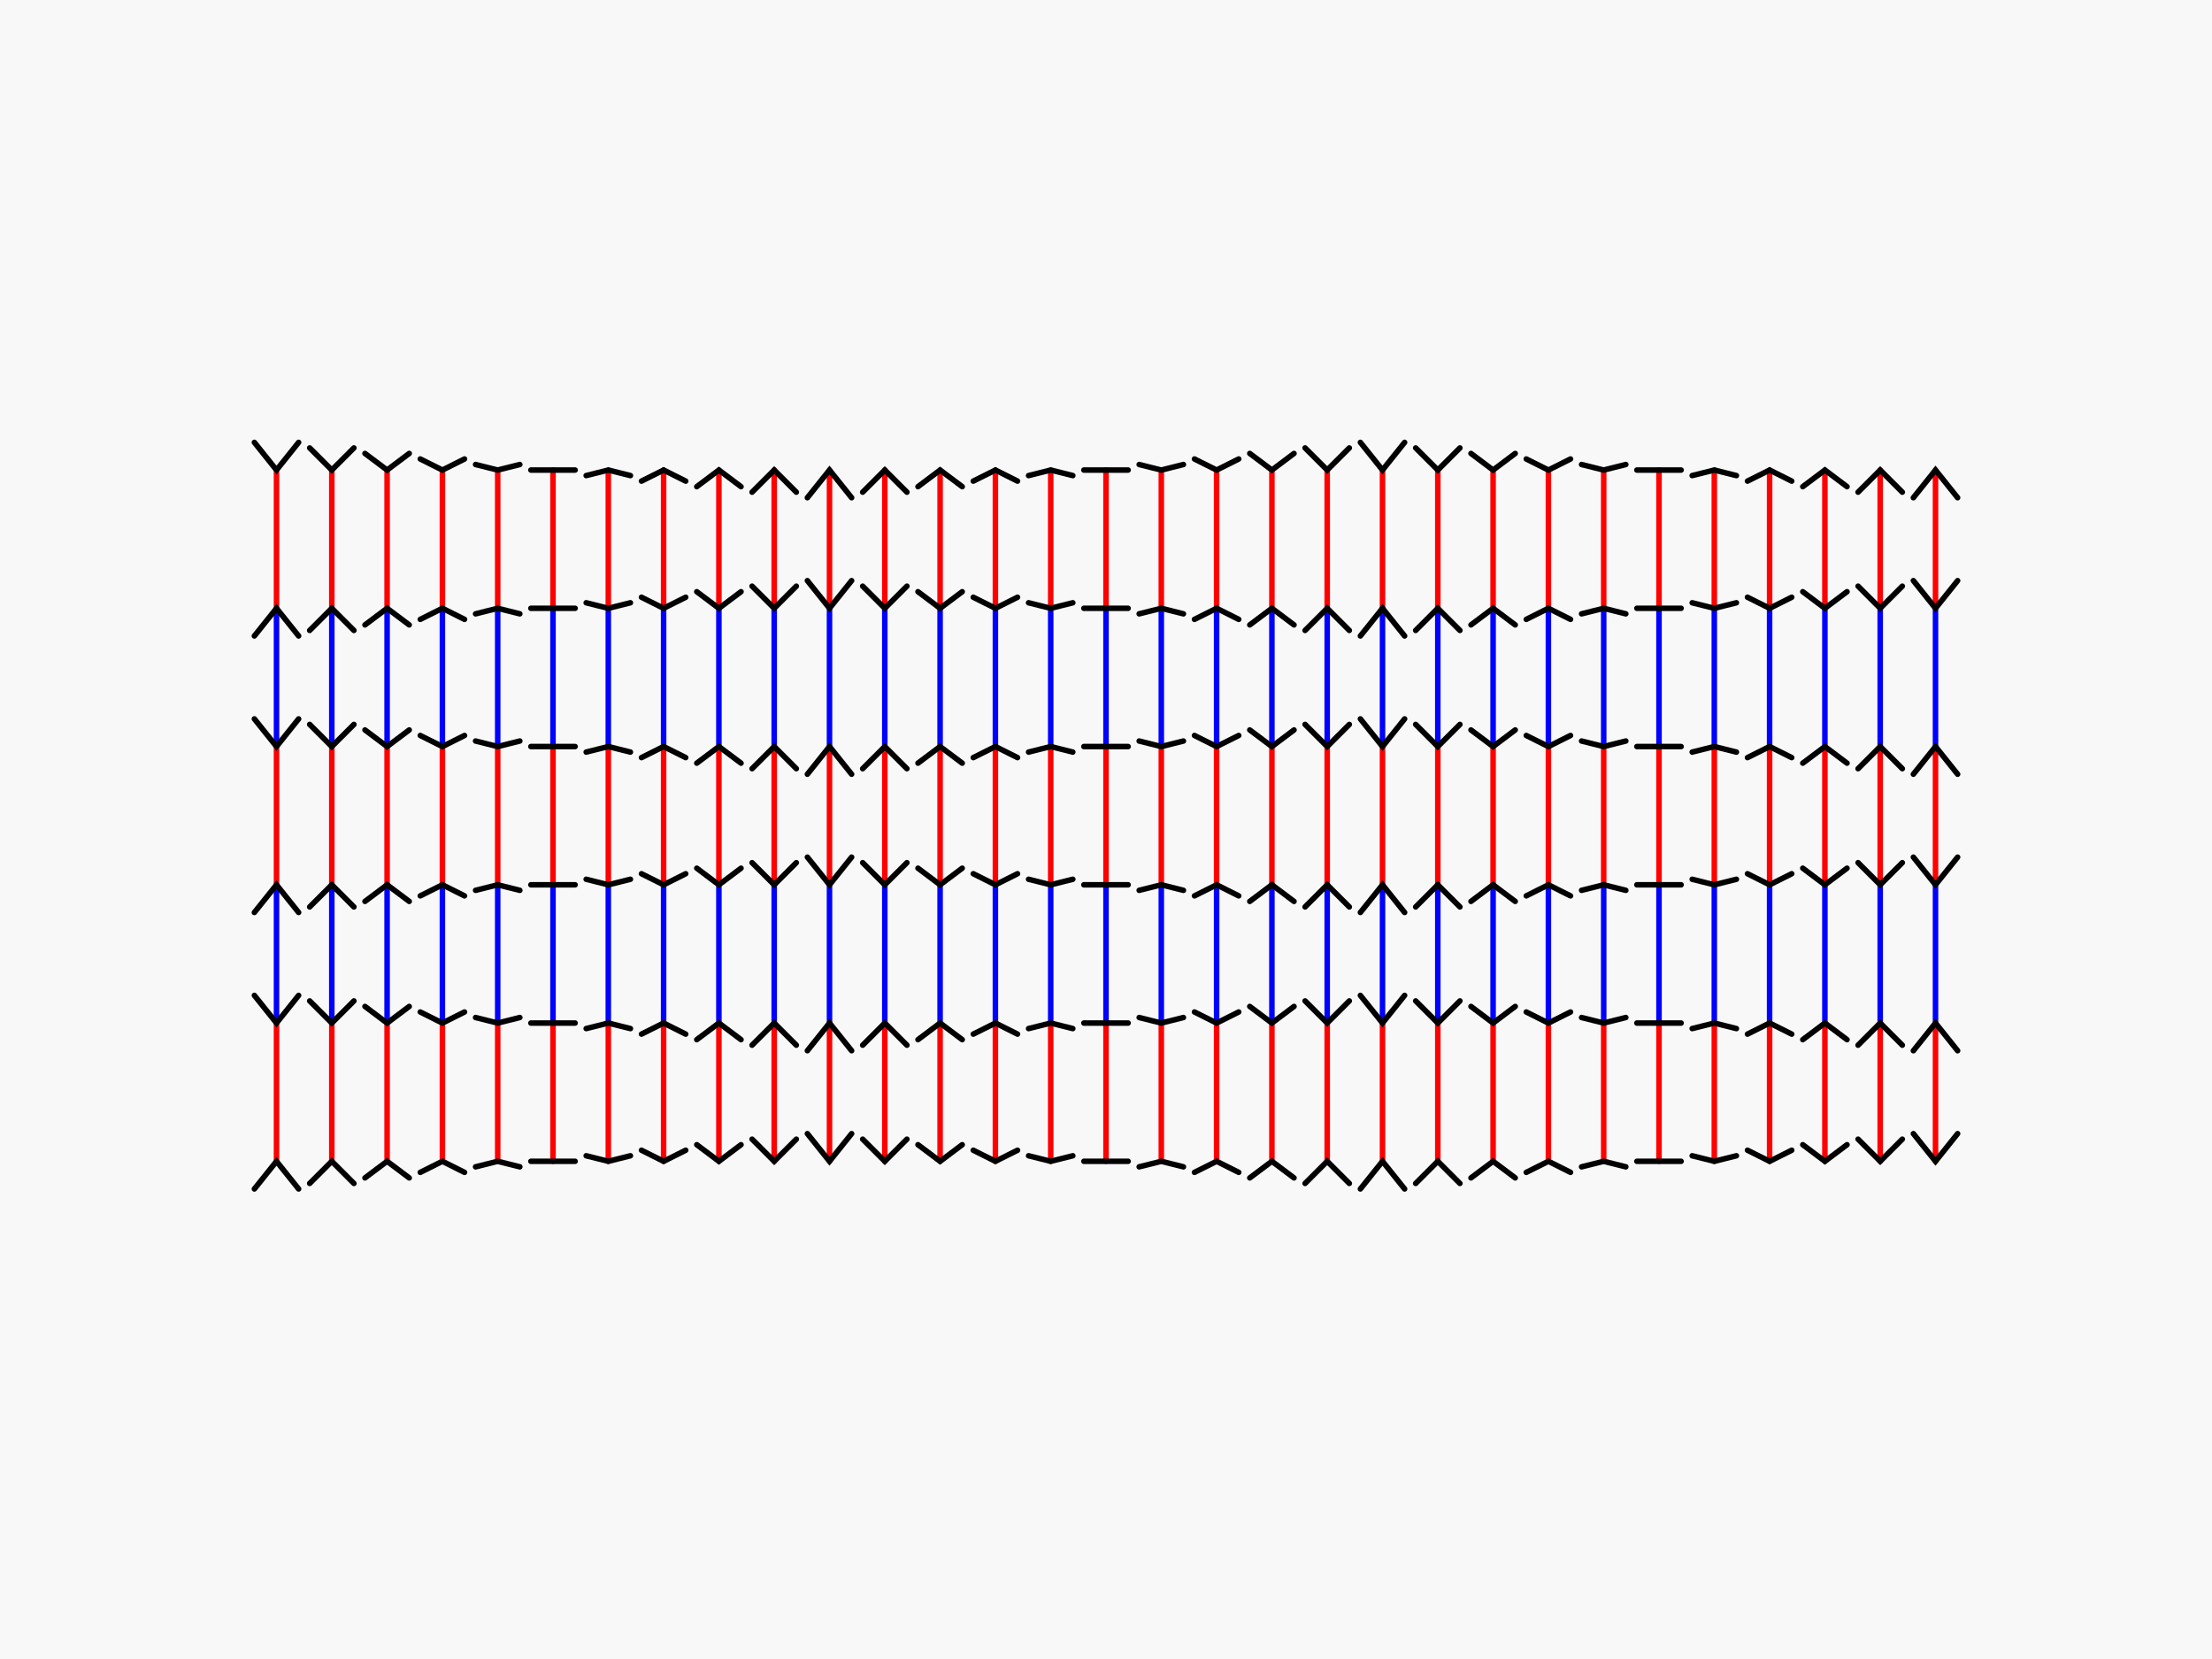
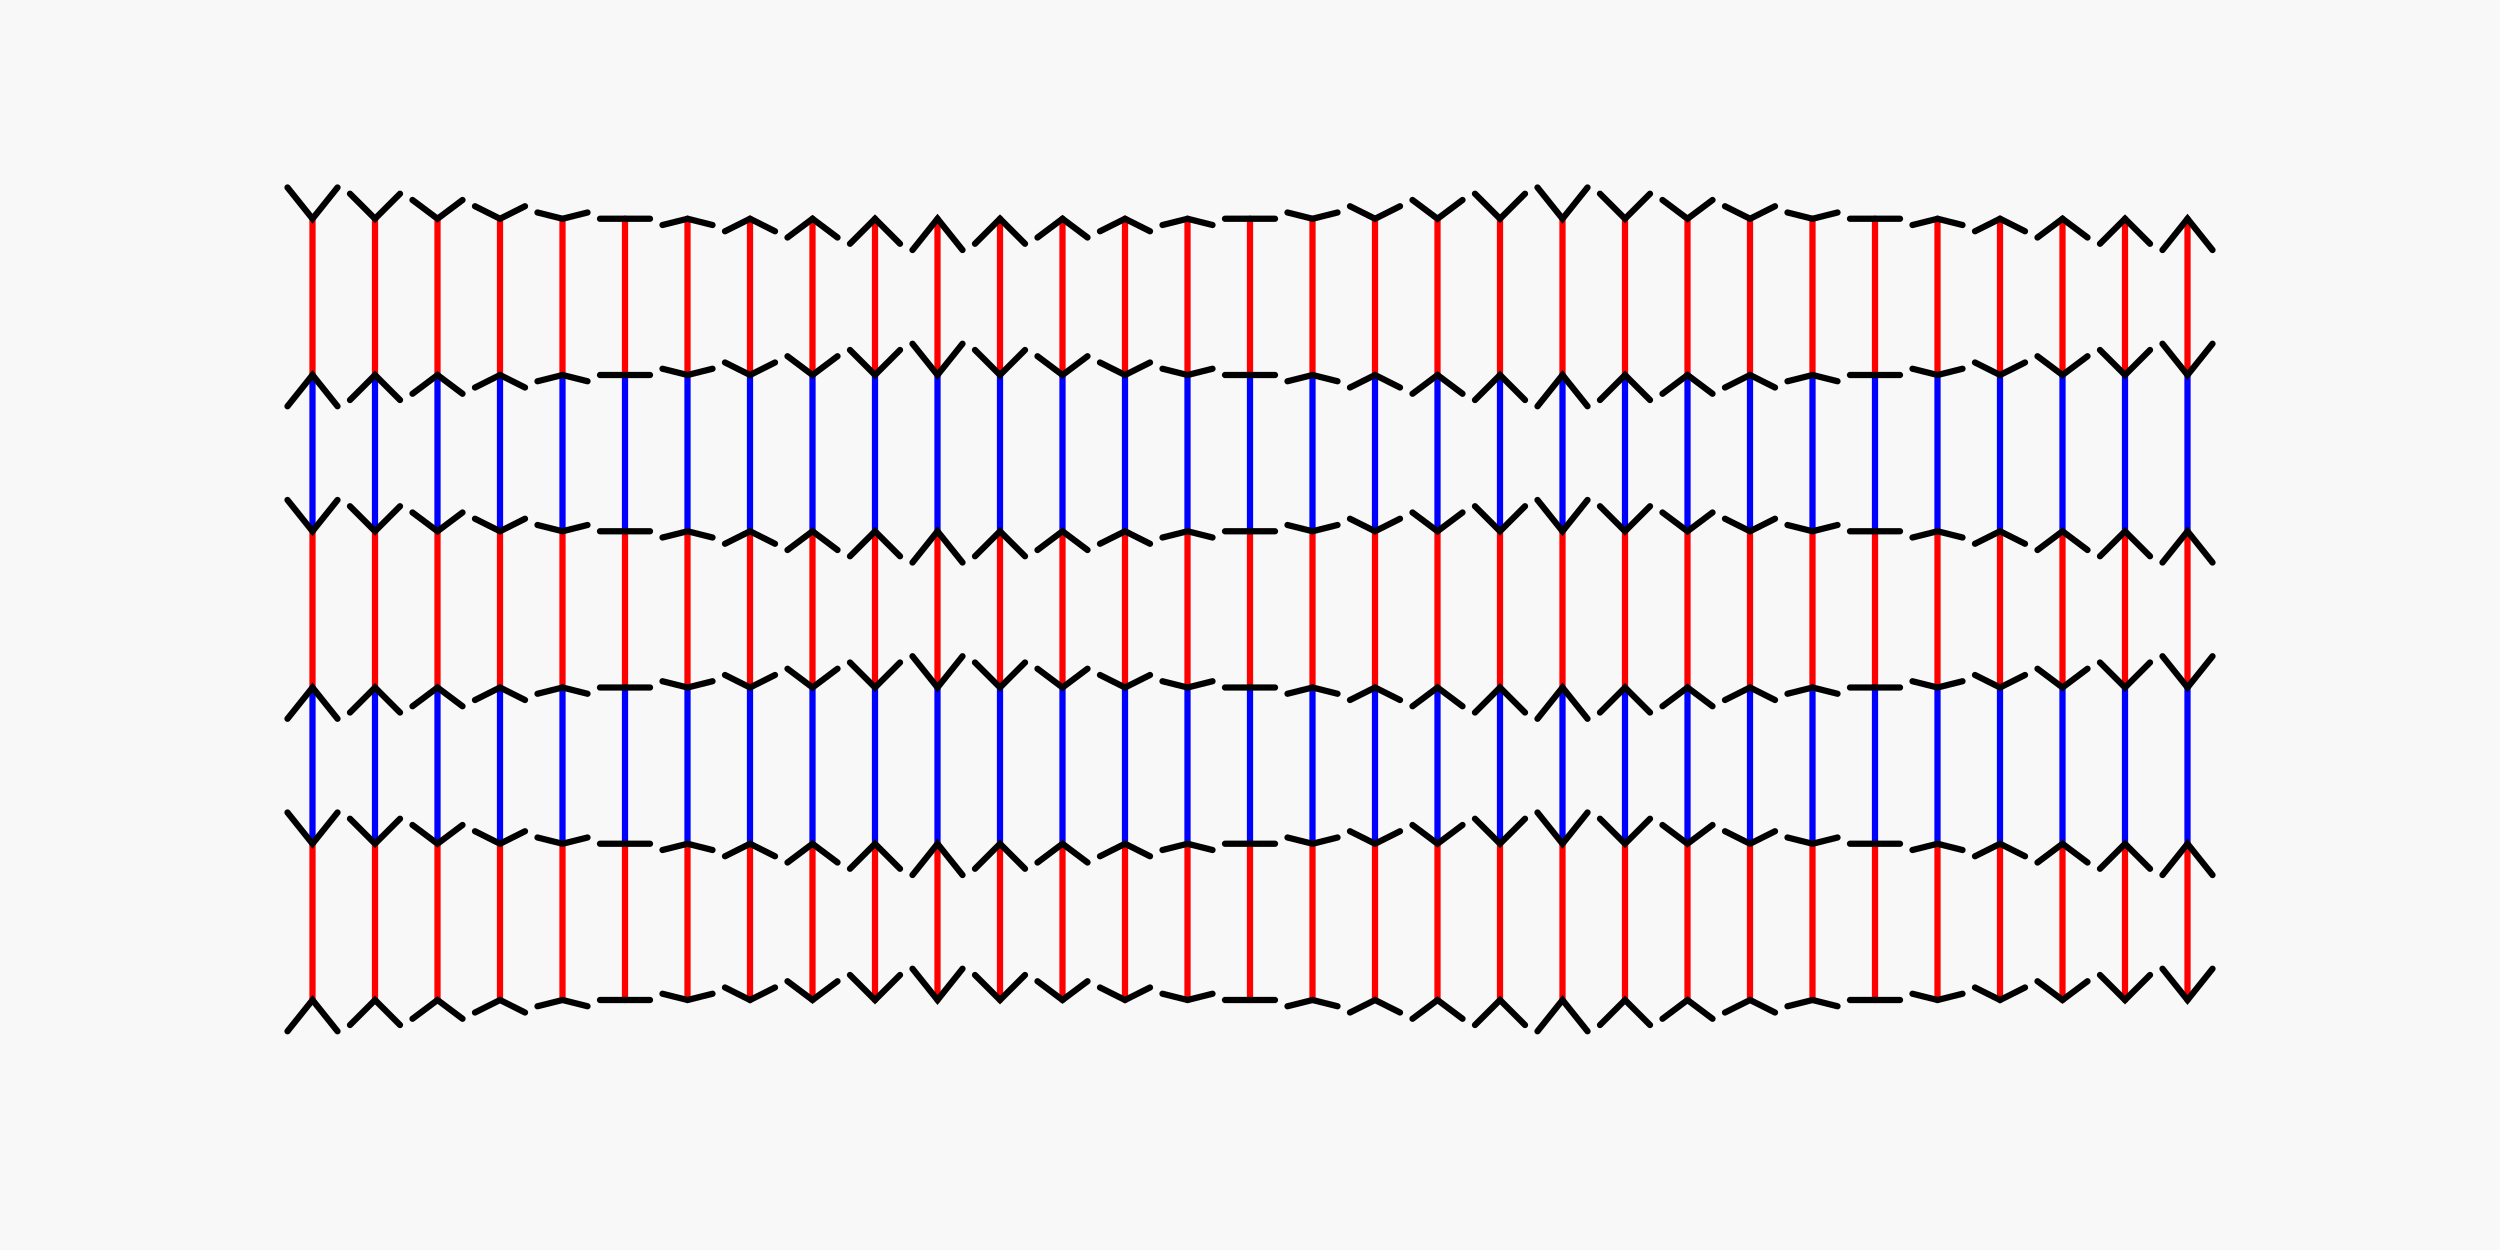
- <svg xmlns="http://www.w3.org/2000/svg" version="1.1" width="700" viewBox="0 0 800 600" style="cursor:pointer;">
+ <svg xmlns="http://www.w3.org/2000/svg" version="1.1" width="700" viewBox="0 100 800 400" style="cursor:pointer;">
  <rect id="BackDrop" x="0" y="0" width="800" height="600" pointer-events="all" fill="#f8f8f8" />
  <g stroke="black" stroke-width="2px" stroke-linecap="round" fill="none">
    <line x1="100" y1="170" x2="100" y2="220" stroke-width="2px" stroke="red" />
    <line x1="120" y1="170" x2="120" y2="220" stroke-width="2px" stroke="red" />
    <line x1="140" y1="170" x2="140" y2="220" stroke-width="2px" stroke="red" />
    <line x1="160" y1="170" x2="160" y2="220" stroke-width="2px" stroke="red" />
    <line x1="180" y1="170" x2="180" y2="220" stroke-width="2px" stroke="red" />
    <line x1="200" y1="170" x2="200" y2="220" stroke-width="2px" stroke="red" />
    <line x1="220" y1="170" x2="220" y2="220" stroke-width="2px" stroke="red" />
    <line x1="240" y1="170" x2="240" y2="220" stroke-width="2px" stroke="red" />
    <line x1="260" y1="170" x2="260" y2="220" stroke-width="2px" stroke="red" />
    <line x1="280" y1="170" x2="280" y2="220" stroke-width="2px" stroke="red" />
    <line x1="300" y1="170" x2="300" y2="220" stroke-width="2px" stroke="red" />
    <line x1="320" y1="170" x2="320" y2="220" stroke-width="2px" stroke="red" />
    <line x1="340" y1="170" x2="340" y2="220" stroke-width="2px" stroke="red" />
    <line x1="360" y1="170" x2="360" y2="220" stroke-width="2px" stroke="red" />
    <line x1="380" y1="170" x2="380" y2="220" stroke-width="2px" stroke="red" />
    <line x1="400" y1="170" x2="400" y2="220" stroke-width="2px" stroke="red" />
    <line x1="420" y1="170" x2="420" y2="220" stroke-width="2px" stroke="red" />
    <line x1="440" y1="170" x2="440" y2="220" stroke-width="2px" stroke="red" />
    <line x1="460" y1="170" x2="460" y2="220" stroke-width="2px" stroke="red" />
    <line x1="480" y1="170" x2="480" y2="220" stroke-width="2px" stroke="red" />
    <line x1="500" y1="170" x2="500" y2="220" stroke-width="2px" stroke="red" />
    <line x1="520" y1="170" x2="520" y2="220" stroke-width="2px" stroke="red" />
    <line x1="540" y1="170" x2="540" y2="220" stroke-width="2px" stroke="red" />
    <line x1="560" y1="170" x2="560" y2="220" stroke-width="2px" stroke="red" />
    <line x1="580" y1="170" x2="580" y2="220" stroke-width="2px" stroke="red" />
    <line x1="600" y1="170" x2="600" y2="220" stroke-width="2px" stroke="red" />
    <line x1="620" y1="170" x2="620" y2="220" stroke-width="2px" stroke="red" />
    <line x1="640" y1="170" x2="640" y2="220" stroke-width="2px" stroke="red" />
    <line x1="660" y1="170" x2="660" y2="220" stroke-width="2px" stroke="red" />
    <line x1="680" y1="170" x2="680" y2="220" stroke-width="2px" stroke="red" />
    <line x1="700" y1="170" x2="700" y2="220" stroke-width="2px" stroke="red" />
    <line x1="100" y1="220" x2="100" y2="270" stroke-width="2px" stroke="blue" />
    <polyline points="92,160 100,170 108,160" class="hide" />
    <polyline points="92,230 100,220 108,230" class="hide" />
    <line x1="120" y1="220" x2="120" y2="270" stroke-width="2px" stroke="blue" />
    <polyline points="112,162 120,170 128,162" class="hide" />
    <polyline points="112,228 120,220 128,228" class="hide" />
    <line x1="140" y1="220" x2="140" y2="270" stroke-width="2px" stroke="blue" />
    <polyline points="132,164 140,170 148,164" class="hide" />
    <polyline points="132,226 140,220 148,226" class="hide" />
    <line x1="160" y1="220" x2="160" y2="270" stroke-width="2px" stroke="blue" />
    <polyline points="152,166 160,170 168,166" class="hide" />
    <polyline points="152,224 160,220 168,224" class="hide" />
    <line x1="180" y1="220" x2="180" y2="270" stroke-width="2px" stroke="blue" />
    <polyline points="172,168 180,170 188,168" class="hide" />
    <polyline points="172,222 180,220 188,222" class="hide" />
    <line x1="200" y1="220" x2="200" y2="270" stroke-width="2px" stroke="blue" />
    <polyline points="192,170 200,170 208,170" class="hide" />
    <polyline points="192,220 200,220 208,220" class="hide" />
    <line x1="220" y1="220" x2="220" y2="270" stroke-width="2px" stroke="blue" />
    <polyline points="212,172 220,170 228,172" class="hide" />
    <polyline points="212,218 220,220 228,218" class="hide" />
    <line x1="240" y1="220" x2="240" y2="270" stroke-width="2px" stroke="blue" />
    <polyline points="232,174 240,170 248,174" class="hide" />
    <polyline points="232,216 240,220 248,216" class="hide" />
    <line x1="260" y1="220" x2="260" y2="270" stroke-width="2px" stroke="blue" />
    <polyline points="252,176 260,170 268,176" class="hide" />
    <polyline points="252,214 260,220 268,214" class="hide" />
    <line x1="280" y1="220" x2="280" y2="270" stroke-width="2px" stroke="blue" />
    <polyline points="272,178 280,170 288,178" class="hide" />
    <polyline points="272,212 280,220 288,212" class="hide" />
    <line x1="300" y1="220" x2="300" y2="270" stroke-width="2px" stroke="blue" />
    <polyline points="292,180 300,170 308,180" class="hide" />
    <polyline points="292,210 300,220 308,210" class="hide" />
    <line x1="320" y1="220" x2="320" y2="270" stroke-width="2px" stroke="blue" />
    <polyline points="312,178 320,170 328,178" class="hide" />
    <polyline points="312,212 320,220 328,212" class="hide" />
    <line x1="340" y1="220" x2="340" y2="270" stroke-width="2px" stroke="blue" />
    <polyline points="332,176 340,170 348,176" class="hide" />
    <polyline points="332,214 340,220 348,214" class="hide" />
    <line x1="360" y1="220" x2="360" y2="270" stroke-width="2px" stroke="blue" />
    <polyline points="352,174 360,170 368,174" class="hide" />
    <polyline points="352,216 360,220 368,216" class="hide" />
    <line x1="380" y1="220" x2="380" y2="270" stroke-width="2px" stroke="blue" />
    <polyline points="372,172 380,170 388,172" class="hide" />
    <polyline points="372,218 380,220 388,218" class="hide" />
    <line x1="400" y1="220" x2="400" y2="270" stroke-width="2px" stroke="blue" />
    <polyline points="392,170 400,170 408,170" class="hide" />
    <polyline points="392,220 400,220 408,220" class="hide" />
    <line x1="420" y1="220" x2="420" y2="270" stroke-width="2px" stroke="blue" />
    <polyline points="412,168 420,170 428,168" class="hide" />
    <polyline points="412,222 420,220 428,222" class="hide" />
    <line x1="440" y1="220" x2="440" y2="270" stroke-width="2px" stroke="blue" />
    <polyline points="432,166 440,170 448,166" class="hide" />
    <polyline points="432,224 440,220 448,224" class="hide" />
    <line x1="460" y1="220" x2="460" y2="270" stroke-width="2px" stroke="blue" />
    <polyline points="452,164 460,170 468,164" class="hide" />
    <polyline points="452,226 460,220 468,226" class="hide" />
    <line x1="480" y1="220" x2="480" y2="270" stroke-width="2px" stroke="blue" />
    <polyline points="472,162 480,170 488,162" class="hide" />
    <polyline points="472,228 480,220 488,228" class="hide" />
    <line x1="500" y1="220" x2="500" y2="270" stroke-width="2px" stroke="blue" />
    <polyline points="492,160 500,170 508,160" class="hide" />
    <polyline points="492,230 500,220 508,230" class="hide" />
    <line x1="520" y1="220" x2="520" y2="270" stroke-width="2px" stroke="blue" />
    <polyline points="512,162 520,170 528,162" class="hide" />
    <polyline points="512,228 520,220 528,228" class="hide" />
    <line x1="540" y1="220" x2="540" y2="270" stroke-width="2px" stroke="blue" />
    <polyline points="532,164 540,170 548,164" class="hide" />
    <polyline points="532,226 540,220 548,226" class="hide" />
    <line x1="560" y1="220" x2="560" y2="270" stroke-width="2px" stroke="blue" />
    <polyline points="552,166 560,170 568,166" class="hide" />
    <polyline points="552,224 560,220 568,224" class="hide" />
    <line x1="580" y1="220" x2="580" y2="270" stroke-width="2px" stroke="blue" />
    <polyline points="572,168 580,170 588,168" class="hide" />
    <polyline points="572,222 580,220 588,222" class="hide" />
    <line x1="600" y1="220" x2="600" y2="270" stroke-width="2px" stroke="blue" />
    <polyline points="592,170 600,170 608,170" class="hide" />
    <polyline points="592,220 600,220 608,220" class="hide" />
    <line x1="620" y1="220" x2="620" y2="270" stroke-width="2px" stroke="blue" />
    <polyline points="612,172 620,170 628,172" class="hide" />
    <polyline points="612,218 620,220 628,218" class="hide" />
    <line x1="640" y1="220" x2="640" y2="270" stroke-width="2px" stroke="blue" />
    <polyline points="632,174 640,170 648,174" class="hide" />
    <polyline points="632,216 640,220 648,216" class="hide" />
    <line x1="660" y1="220" x2="660" y2="270" stroke-width="2px" stroke="blue" />
    <polyline points="652,176 660,170 668,176" class="hide" />
    <polyline points="652,214 660,220 668,214" class="hide" />
    <line x1="680" y1="220" x2="680" y2="270" stroke-width="2px" stroke="blue" />
    <polyline points="672,178 680,170 688,178" class="hide" />
    <polyline points="672,212 680,220 688,212" class="hide" />
    <line x1="700" y1="220" x2="700" y2="270" stroke-width="2px" stroke="blue" />
    <polyline points="692,180 700,170 708,180" class="hide" />
    <polyline points="692,210 700,220 708,210" class="hide" />
    <line x1="100" y1="270" x2="100" y2="320" stroke-width="2px" stroke="red" />
    <line x1="120" y1="270" x2="120" y2="320" stroke-width="2px" stroke="red" />
    <line x1="140" y1="270" x2="140" y2="320" stroke-width="2px" stroke="red" />
    <line x1="160" y1="270" x2="160" y2="320" stroke-width="2px" stroke="red" />
    <line x1="180" y1="270" x2="180" y2="320" stroke-width="2px" stroke="red" />
    <line x1="200" y1="270" x2="200" y2="320" stroke-width="2px" stroke="red" />
    <line x1="220" y1="270" x2="220" y2="320" stroke-width="2px" stroke="red" />
    <line x1="240" y1="270" x2="240" y2="320" stroke-width="2px" stroke="red" />
    <line x1="260" y1="270" x2="260" y2="320" stroke-width="2px" stroke="red" />
    <line x1="280" y1="270" x2="280" y2="320" stroke-width="2px" stroke="red" />
    <line x1="300" y1="270" x2="300" y2="320" stroke-width="2px" stroke="red" />
    <line x1="320" y1="270" x2="320" y2="320" stroke-width="2px" stroke="red" />
    <line x1="340" y1="270" x2="340" y2="320" stroke-width="2px" stroke="red" />
    <line x1="360" y1="270" x2="360" y2="320" stroke-width="2px" stroke="red" />
    <line x1="380" y1="270" x2="380" y2="320" stroke-width="2px" stroke="red" />
    <line x1="400" y1="270" x2="400" y2="320" stroke-width="2px" stroke="red" />
    <line x1="420" y1="270" x2="420" y2="320" stroke-width="2px" stroke="red" />
    <line x1="440" y1="270" x2="440" y2="320" stroke-width="2px" stroke="red" />
    <line x1="460" y1="270" x2="460" y2="320" stroke-width="2px" stroke="red" />
    <line x1="480" y1="270" x2="480" y2="320" stroke-width="2px" stroke="red" />
    <line x1="500" y1="270" x2="500" y2="320" stroke-width="2px" stroke="red" />
    <line x1="520" y1="270" x2="520" y2="320" stroke-width="2px" stroke="red" />
    <line x1="540" y1="270" x2="540" y2="320" stroke-width="2px" stroke="red" />
    <line x1="560" y1="270" x2="560" y2="320" stroke-width="2px" stroke="red" />
    <line x1="580" y1="270" x2="580" y2="320" stroke-width="2px" stroke="red" />
    <line x1="600" y1="270" x2="600" y2="320" stroke-width="2px" stroke="red" />
    <line x1="620" y1="270" x2="620" y2="320" stroke-width="2px" stroke="red" />
    <line x1="640" y1="270" x2="640" y2="320" stroke-width="2px" stroke="red" />
    <line x1="660" y1="270" x2="660" y2="320" stroke-width="2px" stroke="red" />
    <line x1="680" y1="270" x2="680" y2="320" stroke-width="2px" stroke="red" />
    <line x1="700" y1="270" x2="700" y2="320" stroke-width="2px" stroke="red" />
    <line x1="100" y1="320" x2="100" y2="370" stroke-width="2px" stroke="blue" />
    <polyline points="92,260 100,270 108,260" class="hide" />
    <polyline points="92,330 100,320 108,330" class="hide" />
    <line x1="120" y1="320" x2="120" y2="370" stroke-width="2px" stroke="blue" />
    <polyline points="112,262 120,270 128,262" class="hide" />
    <polyline points="112,328 120,320 128,328" class="hide" />
    <line x1="140" y1="320" x2="140" y2="370" stroke-width="2px" stroke="blue" />
    <polyline points="132,264 140,270 148,264" class="hide" />
    <polyline points="132,326 140,320 148,326" class="hide" />
    <line x1="160" y1="320" x2="160" y2="370" stroke-width="2px" stroke="blue" />
    <polyline points="152,266 160,270 168,266" class="hide" />
    <polyline points="152,324 160,320 168,324" class="hide" />
    <line x1="180" y1="320" x2="180" y2="370" stroke-width="2px" stroke="blue" />
    <polyline points="172,268 180,270 188,268" class="hide" />
    <polyline points="172,322 180,320 188,322" class="hide" />
    <line x1="200" y1="320" x2="200" y2="370" stroke-width="2px" stroke="blue" />
    <polyline points="192,270 200,270 208,270" class="hide" />
    <polyline points="192,320 200,320 208,320" class="hide" />
    <line x1="220" y1="320" x2="220" y2="370" stroke-width="2px" stroke="blue" />
    <polyline points="212,272 220,270 228,272" class="hide" />
    <polyline points="212,318 220,320 228,318" class="hide" />
    <line x1="240" y1="320" x2="240" y2="370" stroke-width="2px" stroke="blue" />
    <polyline points="232,274 240,270 248,274" class="hide" />
    <polyline points="232,316 240,320 248,316" class="hide" />
    <line x1="260" y1="320" x2="260" y2="370" stroke-width="2px" stroke="blue" />
    <polyline points="252,276 260,270 268,276" class="hide" />
    <polyline points="252,314 260,320 268,314" class="hide" />
    <line x1="280" y1="320" x2="280" y2="370" stroke-width="2px" stroke="blue" />
    <polyline points="272,278 280,270 288,278" class="hide" />
    <polyline points="272,312 280,320 288,312" class="hide" />
    <line x1="300" y1="320" x2="300" y2="370" stroke-width="2px" stroke="blue" />
    <polyline points="292,280 300,270 308,280" class="hide" />
    <polyline points="292,310 300,320 308,310" class="hide" />
    <line x1="320" y1="320" x2="320" y2="370" stroke-width="2px" stroke="blue" />
    <polyline points="312,278 320,270 328,278" class="hide" />
    <polyline points="312,312 320,320 328,312" class="hide" />
    <line x1="340" y1="320" x2="340" y2="370" stroke-width="2px" stroke="blue" />
    <polyline points="332,276 340,270 348,276" class="hide" />
    <polyline points="332,314 340,320 348,314" class="hide" />
    <line x1="360" y1="320" x2="360" y2="370" stroke-width="2px" stroke="blue" />
    <polyline points="352,274 360,270 368,274" class="hide" />
    <polyline points="352,316 360,320 368,316" class="hide" />
    <line x1="380" y1="320" x2="380" y2="370" stroke-width="2px" stroke="blue" />
    <polyline points="372,272 380,270 388,272" class="hide" />
    <polyline points="372,318 380,320 388,318" class="hide" />
    <line x1="400" y1="320" x2="400" y2="370" stroke-width="2px" stroke="blue" />
    <polyline points="392,270 400,270 408,270" class="hide" />
    <polyline points="392,320 400,320 408,320" class="hide" />
    <line x1="420" y1="320" x2="420" y2="370" stroke-width="2px" stroke="blue" />
    <polyline points="412,268 420,270 428,268" class="hide" />
    <polyline points="412,322 420,320 428,322" class="hide" />
    <line x1="440" y1="320" x2="440" y2="370" stroke-width="2px" stroke="blue" />
    <polyline points="432,266 440,270 448,266" class="hide" />
    <polyline points="432,324 440,320 448,324" class="hide" />
    <line x1="460" y1="320" x2="460" y2="370" stroke-width="2px" stroke="blue" />
    <polyline points="452,264 460,270 468,264" class="hide" />
    <polyline points="452,326 460,320 468,326" class="hide" />
    <line x1="480" y1="320" x2="480" y2="370" stroke-width="2px" stroke="blue" />
    <polyline points="472,262 480,270 488,262" class="hide" />
    <polyline points="472,328 480,320 488,328" class="hide" />
    <line x1="500" y1="320" x2="500" y2="370" stroke-width="2px" stroke="blue" />
    <polyline points="492,260 500,270 508,260" class="hide" />
    <polyline points="492,330 500,320 508,330" class="hide" />
    <line x1="520" y1="320" x2="520" y2="370" stroke-width="2px" stroke="blue" />
    <polyline points="512,262 520,270 528,262" class="hide" />
    <polyline points="512,328 520,320 528,328" class="hide" />
    <line x1="540" y1="320" x2="540" y2="370" stroke-width="2px" stroke="blue" />
    <polyline points="532,264 540,270 548,264" class="hide" />
    <polyline points="532,326 540,320 548,326" class="hide" />
    <line x1="560" y1="320" x2="560" y2="370" stroke-width="2px" stroke="blue" />
    <polyline points="552,266 560,270 568,266" class="hide" />
    <polyline points="552,324 560,320 568,324" class="hide" />
    <line x1="580" y1="320" x2="580" y2="370" stroke-width="2px" stroke="blue" />
    <polyline points="572,268 580,270 588,268" class="hide" />
    <polyline points="572,322 580,320 588,322" class="hide" />
    <line x1="600" y1="320" x2="600" y2="370" stroke-width="2px" stroke="blue" />
    <polyline points="592,270 600,270 608,270" class="hide" />
    <polyline points="592,320 600,320 608,320" class="hide" />
    <line x1="620" y1="320" x2="620" y2="370" stroke-width="2px" stroke="blue" />
    <polyline points="612,272 620,270 628,272" class="hide" />
    <polyline points="612,318 620,320 628,318" class="hide" />
    <line x1="640" y1="320" x2="640" y2="370" stroke-width="2px" stroke="blue" />
    <polyline points="632,274 640,270 648,274" class="hide" />
    <polyline points="632,316 640,320 648,316" class="hide" />
    <line x1="660" y1="320" x2="660" y2="370" stroke-width="2px" stroke="blue" />
    <polyline points="652,276 660,270 668,276" class="hide" />
    <polyline points="652,314 660,320 668,314" class="hide" />
    <line x1="680" y1="320" x2="680" y2="370" stroke-width="2px" stroke="blue" />
    <polyline points="672,278 680,270 688,278" class="hide" />
    <polyline points="672,312 680,320 688,312" class="hide" />
    <line x1="700" y1="320" x2="700" y2="370" stroke-width="2px" stroke="blue" />
    <polyline points="692,280 700,270 708,280" class="hide" />
    <polyline points="692,310 700,320 708,310" class="hide" />
    <line x1="100" y1="370" x2="100" y2="420" stroke-width="2px" stroke="red" />
    <line x1="120" y1="370" x2="120" y2="420" stroke-width="2px" stroke="red" />
    <line x1="140" y1="370" x2="140" y2="420" stroke-width="2px" stroke="red" />
    <line x1="160" y1="370" x2="160" y2="420" stroke-width="2px" stroke="red" />
    <line x1="180" y1="370" x2="180" y2="420" stroke-width="2px" stroke="red" />
    <line x1="200" y1="370" x2="200" y2="420" stroke-width="2px" stroke="red" />
    <line x1="220" y1="370" x2="220" y2="420" stroke-width="2px" stroke="red" />
    <line x1="240" y1="370" x2="240" y2="420" stroke-width="2px" stroke="red" />
    <line x1="260" y1="370" x2="260" y2="420" stroke-width="2px" stroke="red" />
    <line x1="280" y1="370" x2="280" y2="420" stroke-width="2px" stroke="red" />
    <line x1="300" y1="370" x2="300" y2="420" stroke-width="2px" stroke="red" />
    <line x1="320" y1="370" x2="320" y2="420" stroke-width="2px" stroke="red" />
    <line x1="340" y1="370" x2="340" y2="420" stroke-width="2px" stroke="red" />
    <line x1="360" y1="370" x2="360" y2="420" stroke-width="2px" stroke="red" />
    <line x1="380" y1="370" x2="380" y2="420" stroke-width="2px" stroke="red" />
    <line x1="400" y1="370" x2="400" y2="420" stroke-width="2px" stroke="red" />
    <line x1="420" y1="370" x2="420" y2="420" stroke-width="2px" stroke="red" />
    <line x1="440" y1="370" x2="440" y2="420" stroke-width="2px" stroke="red" />
    <line x1="460" y1="370" x2="460" y2="420" stroke-width="2px" stroke="red" />
    <line x1="480" y1="370" x2="480" y2="420" stroke-width="2px" stroke="red" />
    <line x1="500" y1="370" x2="500" y2="420" stroke-width="2px" stroke="red" />
    <line x1="520" y1="370" x2="520" y2="420" stroke-width="2px" stroke="red" />
    <line x1="540" y1="370" x2="540" y2="420" stroke-width="2px" stroke="red" />
    <line x1="560" y1="370" x2="560" y2="420" stroke-width="2px" stroke="red" />
    <line x1="580" y1="370" x2="580" y2="420" stroke-width="2px" stroke="red" />
    <line x1="600" y1="370" x2="600" y2="420" stroke-width="2px" stroke="red" />
    <line x1="620" y1="370" x2="620" y2="420" stroke-width="2px" stroke="red" />
    <line x1="640" y1="370" x2="640" y2="420" stroke-width="2px" stroke="red" />
    <line x1="660" y1="370" x2="660" y2="420" stroke-width="2px" stroke="red" />
    <line x1="680" y1="370" x2="680" y2="420" stroke-width="2px" stroke="red" />
    <line x1="700" y1="370" x2="700" y2="420" stroke-width="2px" stroke="red" />
    <polyline points="92,360 100,370 108,360" class="hide" />
    <polyline points="92,430 100,420 108,430" class="hide" />
    <polyline points="112,362 120,370 128,362" class="hide" />
    <polyline points="112,428 120,420 128,428" class="hide" />
    <polyline points="132,364 140,370 148,364" class="hide" />
    <polyline points="132,426 140,420 148,426" class="hide" />
    <polyline points="152,366 160,370 168,366" class="hide" />
    <polyline points="152,424 160,420 168,424" class="hide" />
    <polyline points="172,368 180,370 188,368" class="hide" />
    <polyline points="172,422 180,420 188,422" class="hide" />
    <polyline points="192,370 200,370 208,370" class="hide" />
    <polyline points="192,420 200,420 208,420" class="hide" />
    <polyline points="212,372 220,370 228,372" class="hide" />
    <polyline points="212,418 220,420 228,418" class="hide" />
    <polyline points="232,374 240,370 248,374" class="hide" />
    <polyline points="232,416 240,420 248,416" class="hide" />
    <polyline points="252,376 260,370 268,376" class="hide" />
    <polyline points="252,414 260,420 268,414" class="hide" />
    <polyline points="272,378 280,370 288,378" class="hide" />
    <polyline points="272,412 280,420 288,412" class="hide" />
    <polyline points="292,380 300,370 308,380" class="hide" />
    <polyline points="292,410 300,420 308,410" class="hide" />
    <polyline points="312,378 320,370 328,378" class="hide" />
    <polyline points="312,412 320,420 328,412" class="hide" />
    <polyline points="332,376 340,370 348,376" class="hide" />
    <polyline points="332,414 340,420 348,414" class="hide" />
    <polyline points="352,374 360,370 368,374" class="hide" />
    <polyline points="352,416 360,420 368,416" class="hide" />
    <polyline points="372,372 380,370 388,372" class="hide" />
    <polyline points="372,418 380,420 388,418" class="hide" />
    <polyline points="392,370 400,370 408,370" class="hide" />
    <polyline points="392,420 400,420 408,420" class="hide" />
    <polyline points="412,368 420,370 428,368" class="hide" />
    <polyline points="412,422 420,420 428,422" class="hide" />
    <polyline points="432,366 440,370 448,366" class="hide" />
    <polyline points="432,424 440,420 448,424" class="hide" />
    <polyline points="452,364 460,370 468,364" class="hide" />
    <polyline points="452,426 460,420 468,426" class="hide" />
    <polyline points="472,362 480,370 488,362" class="hide" />
    <polyline points="472,428 480,420 488,428" class="hide" />
    <polyline points="492,360 500,370 508,360" class="hide" />
    <polyline points="492,430 500,420 508,430" class="hide" />
    <polyline points="512,362 520,370 528,362" class="hide" />
    <polyline points="512,428 520,420 528,428" class="hide" />
    <polyline points="532,364 540,370 548,364" class="hide" />
    <polyline points="532,426 540,420 548,426" class="hide" />
    <polyline points="552,366 560,370 568,366" class="hide" />
    <polyline points="552,424 560,420 568,424" class="hide" />
    <polyline points="572,368 580,370 588,368" class="hide" />
    <polyline points="572,422 580,420 588,422" class="hide" />
    <polyline points="592,370 600,370 608,370" class="hide" />
    <polyline points="592,420 600,420 608,420" class="hide" />
    <polyline points="612,372 620,370 628,372" class="hide" />
    <polyline points="612,418 620,420 628,418" class="hide" />
    <polyline points="632,374 640,370 648,374" class="hide" />
    <polyline points="632,416 640,420 648,416" class="hide" />
    <polyline points="652,376 660,370 668,376" class="hide" />
    <polyline points="652,414 660,420 668,414" class="hide" />
    <polyline points="672,378 680,370 688,378" class="hide" />
    <polyline points="672,412 680,420 688,412" class="hide" />
    <polyline points="692,380 700,370 708,380" class="hide" />
    <polyline points="692,410 700,420 708,410" class="hide" />
    <g stroke-width="2px" stroke="black" class="show" opacity="0">
      <line x1="92" y1="170" x2="708" y2="170" />
      <line x1="92" y1="220" x2="708" y2="220" />
      <line x1="92" y1="270" x2="708" y2="270" />
      <line x1="92" y1="320" x2="708" y2="320" />
      <line x1="92" y1="370" x2="708" y2="370" />
      <line x1="92" y1="420" x2="708" y2="420" />
    </g>
  </g>
</svg>
